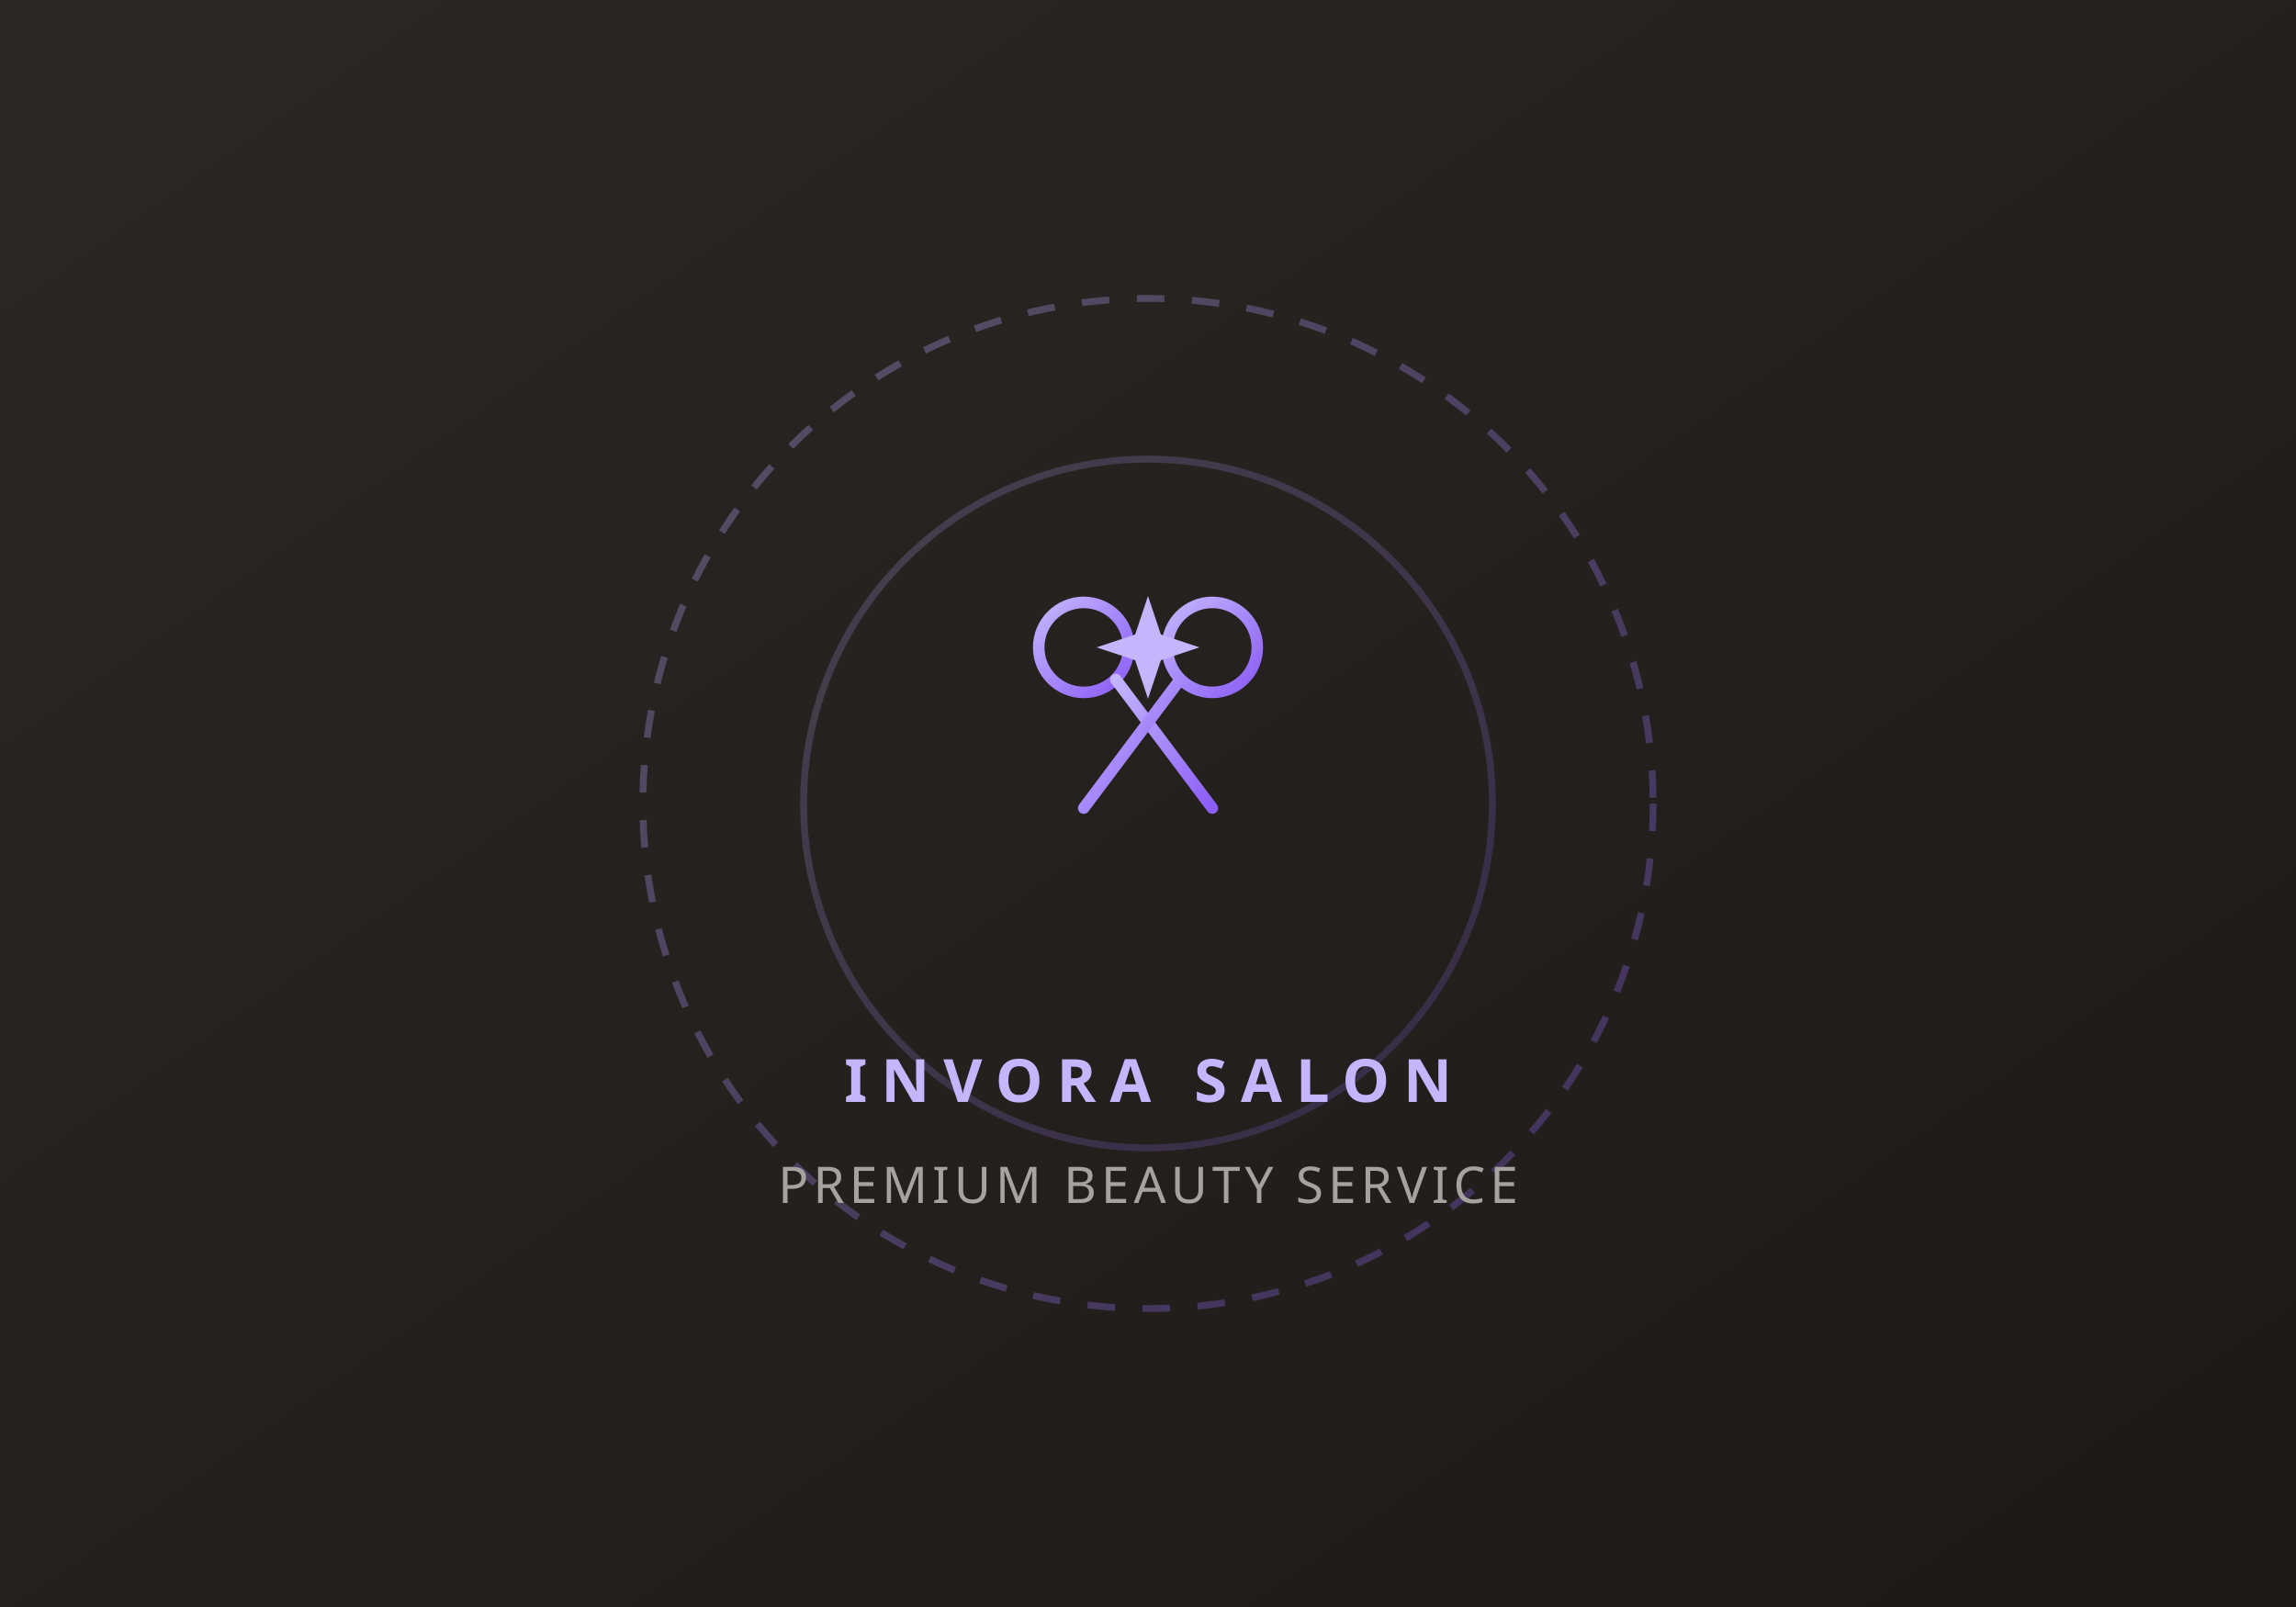
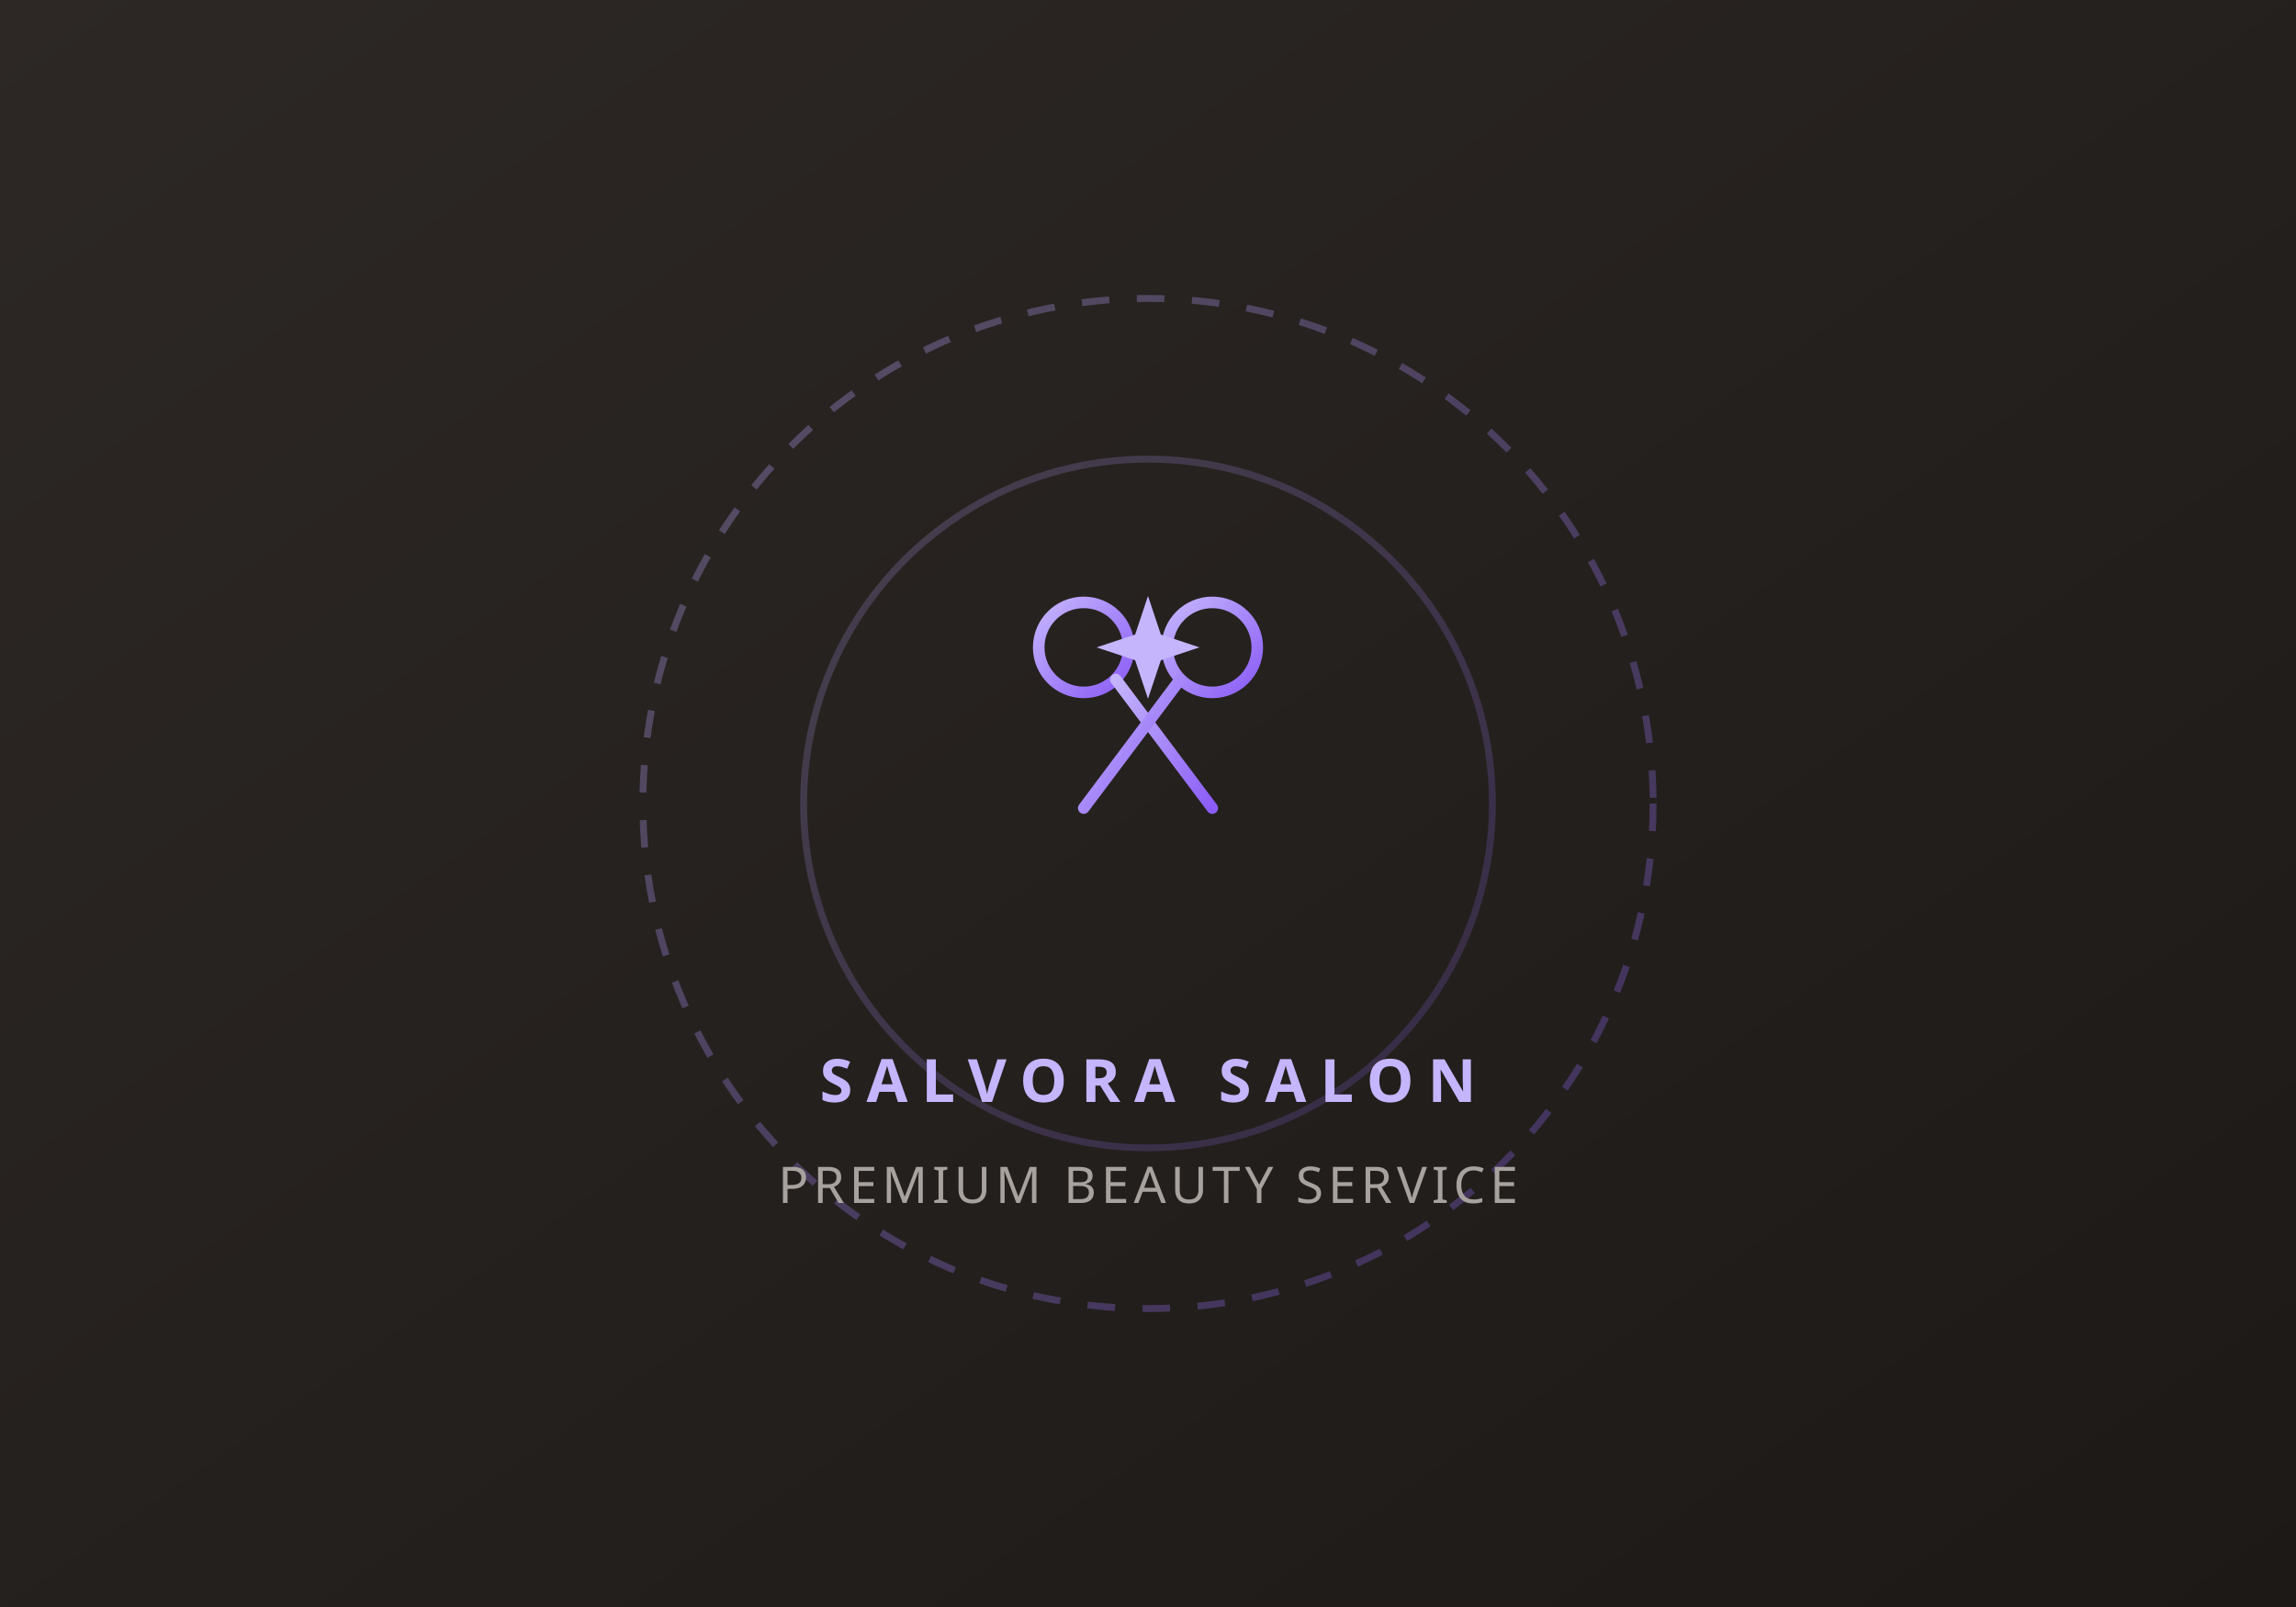
<svg xmlns="http://www.w3.org/2000/svg" viewBox="0 0 500 350" width="100%" height="100%">
  <defs>
    <linearGradient id="srvBg" x1="0%" y1="0%" x2="100%" y2="100%">
      <stop offset="0%" stop-color="#2D2825" />
      <stop offset="100%" stop-color="#1C1917" />
    </linearGradient>
    <linearGradient id="srvGold" x1="0%" y1="0%" x2="100%" y2="100%">
      <stop offset="0%" stop-color="#C4B5FD" />
      <stop offset="100%" stop-color="#8B5CF6" />
    </linearGradient>
  </defs>
  <rect width="500" height="350" fill="url(#srvBg)" />
  <circle cx="250" cy="175" r="110" fill="none" stroke="url(#srvGold)" stroke-width="1.5" stroke-opacity="0.3" stroke-dasharray="6 6" />
  <circle cx="250" cy="175" r="75" fill="none" stroke="url(#srvGold)" stroke-width="1.5" stroke-opacity="0.2" />
  <g transform="translate(250, 155) scale(1.4)">
    <circle cx="-10" cy="-10" r="7" fill="none" stroke="url(#srvGold)" stroke-width="1.8" />
    <circle cx="10" cy="-10" r="7" fill="none" stroke="url(#srvGold)" stroke-width="1.8" />
    <line x1="-5" y1="-5" x2="10" y2="15" stroke="url(#srvGold)" stroke-width="1.8" stroke-linecap="round" />
    <line x1="5" y1="-5" x2="-10" y2="15" stroke="url(#srvGold)" stroke-width="1.8" stroke-linecap="round" />
    <path d="M 0 -18 L 2 -12 L 8 -10 L 2 -8 L 0 -2 L -2 -8 L -8 -10 L -2 -12 Z" fill="#C4B5FD" />
  </g>
-   <text x="250" y="240" font-family="system-ui, sans-serif" font-size="13" font-weight="600" fill="#C4B5FD" text-anchor="middle" letter-spacing="3">INVORA SALON</text>
+   <text x="250" y="240" font-family="system-ui, sans-serif" font-size="13" font-weight="600" fill="#C4B5FD" text-anchor="middle" letter-spacing="3">SALVORA SALON</text>
  <text x="250" y="262" font-family="system-ui, sans-serif" font-size="11" fill="#A8A29E" text-anchor="middle" letter-spacing="1">PREMIUM BEAUTY SERVICE</text>
</svg>
